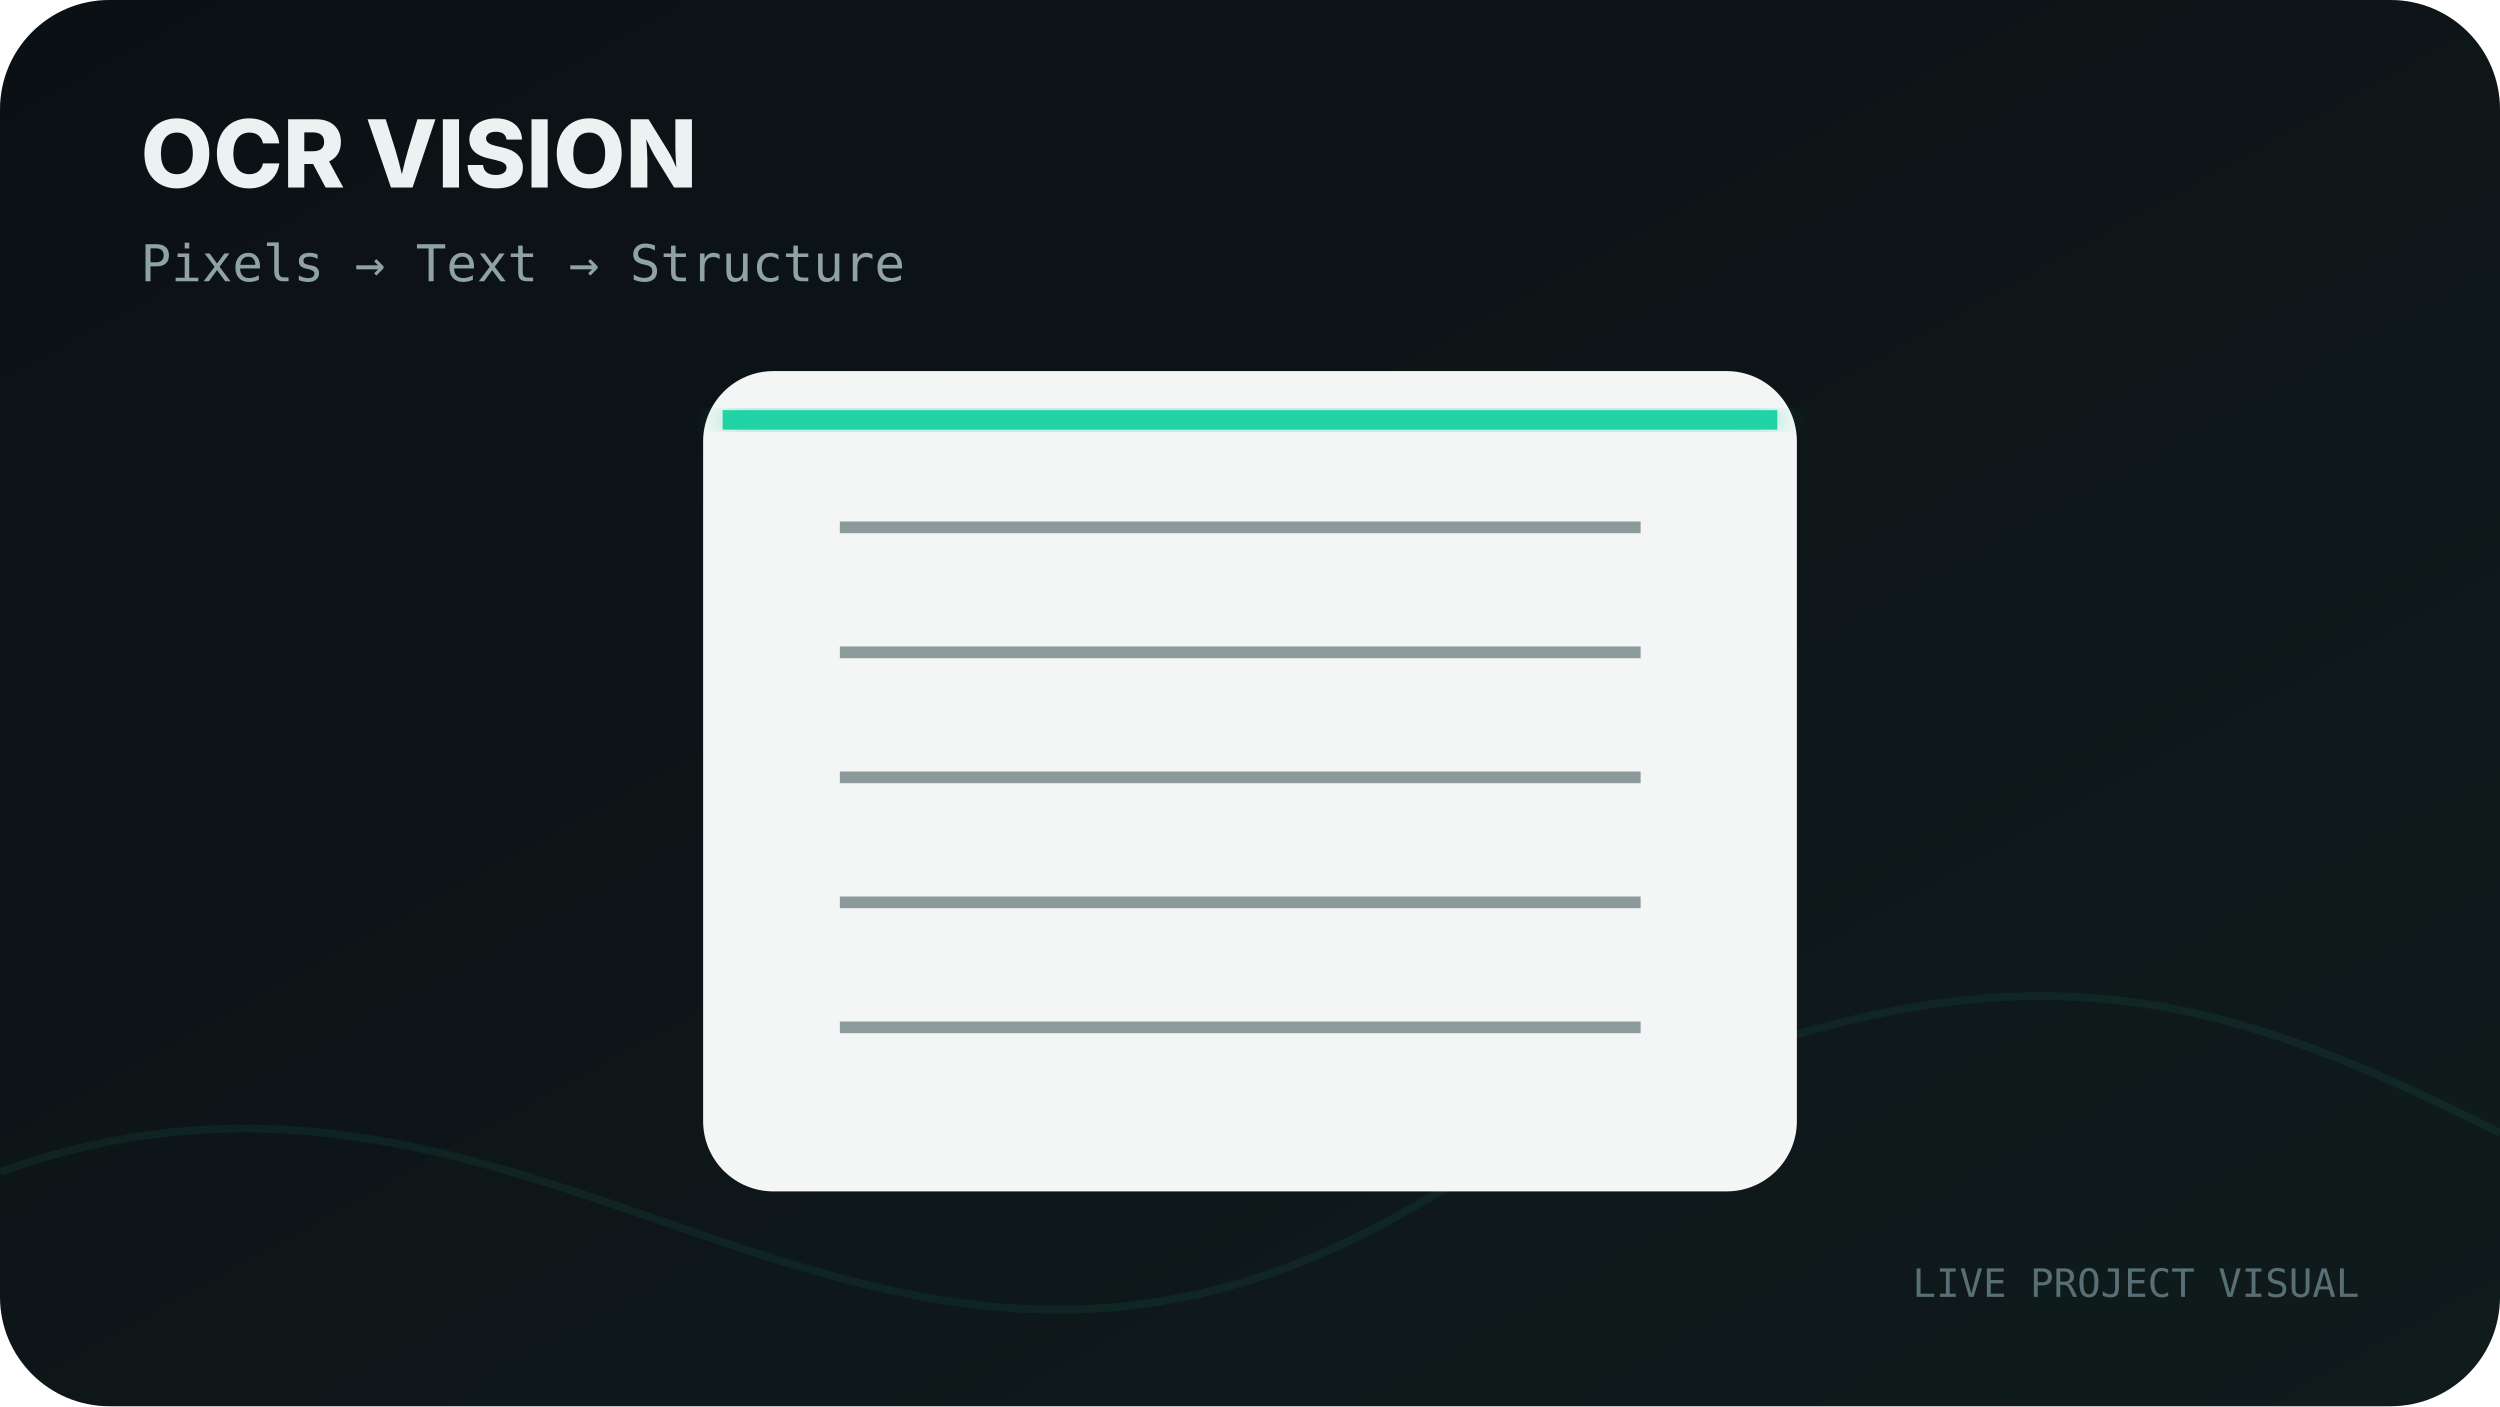
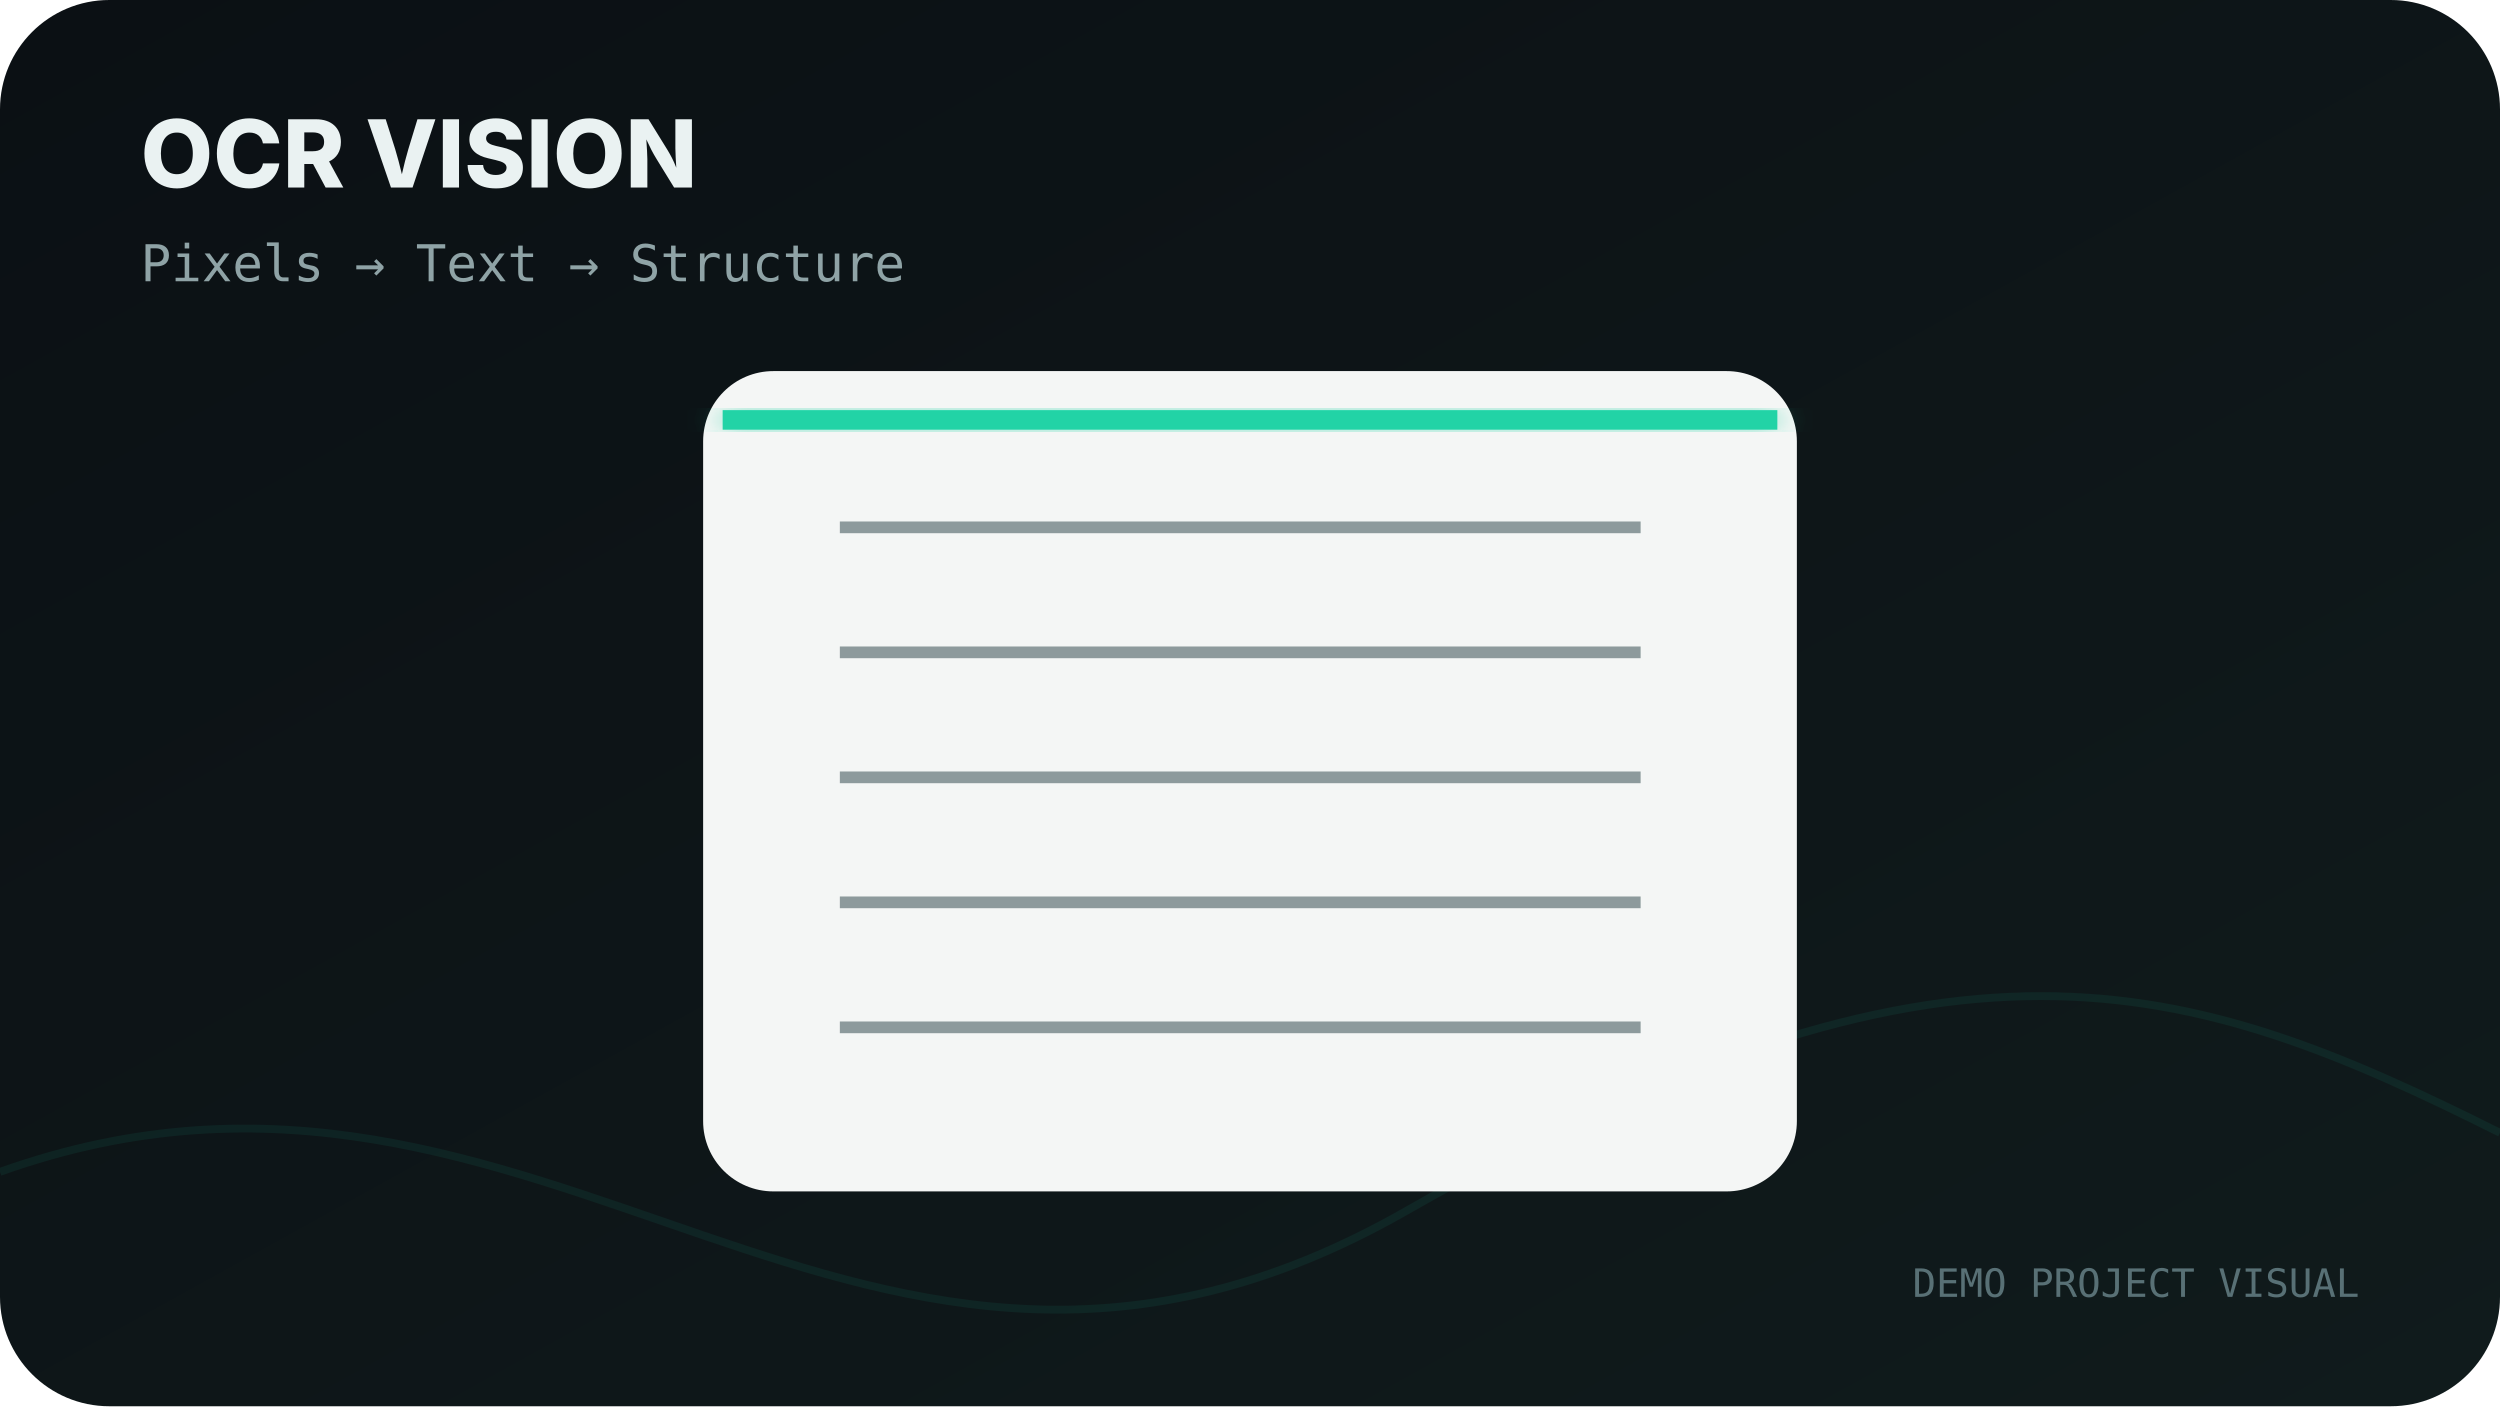
<svg xmlns="http://www.w3.org/2000/svg" viewBox="0 0 640 360">
  <style>@media(prefers-reduced-motion:reduce){*{animation:none!important}}.pulse{animation:pulse 1.8s ease-in-out infinite}.dash{stroke-dasharray:8 8;animation:dash 1.2s linear infinite}.float{animation:float 2.8s ease-in-out infinite}@keyframes pulse{50%{opacity:.35}}@keyframes dash{to{stroke-dashoffset:-32}}@keyframes float{50%{transform:translateY(-7px)}}</style>
  <defs>
    <linearGradient id="g" x1="0" y1="0" x2="1" y2="1">
      <stop stop-color="#0b1014" />
      <stop offset="1" stop-color="#101b1c" />
    </linearGradient>
    <filter id="glow">
      <feGaussianBlur stdDeviation="4" result="b" />
      <feMerge>
        <feMergeNode in="b" />
        <feMergeNode in="SourceGraphic" />
      </feMerge>
    </filter>
  </defs>
  <rect width="640" height="360" rx="28" fill="url(#g)" />
  <path d="M0 300 C140 250 220 390 360 310 S560 250 640 290" fill="none" stroke="#22d3a6" stroke-opacity=".08" stroke-width="2" />
  <text x="36" y="48" fill="#eaf2f2" font-family="Inter,Arial" font-size="24" font-weight="800">OCR VISION</text>
  <text x="36" y="72" fill="#8fa3a6" font-family="monospace" font-size="13">Pixels → Text → Structure</text>
  <rect x="180" y="95" width="280" height="210" rx="18" fill="#f4f6f5" />
  <g stroke="#8d9a9c" stroke-width="3">
    <line x1="215" y1="135" x2="420" y2="135" />
    <line x1="215" y1="167" x2="420" y2="167" />
    <line x1="215" y1="199" x2="420" y2="199" />
    <line x1="215" y1="231" x2="420" y2="231" />
    <line x1="215" y1="263" x2="420" y2="263" />
  </g>
  <rect x="185" y="105" width="270" height="5" fill="#22d3a6" filter="url(#glow)">
    <animate attributeName="y" values="105;295;105" dur="3s" repeatCount="indefinite" />
  </rect>
-   <text x="604" y="332" text-anchor="end" fill="#587075" font-family="monospace" font-size="10">LIVE PROJECT VISUAL</text>
+   <text x="604" y="332" text-anchor="end" fill="#587075" font-family="monospace" font-size="10">DEMO PROJECT VISUAL</text>
</svg>
